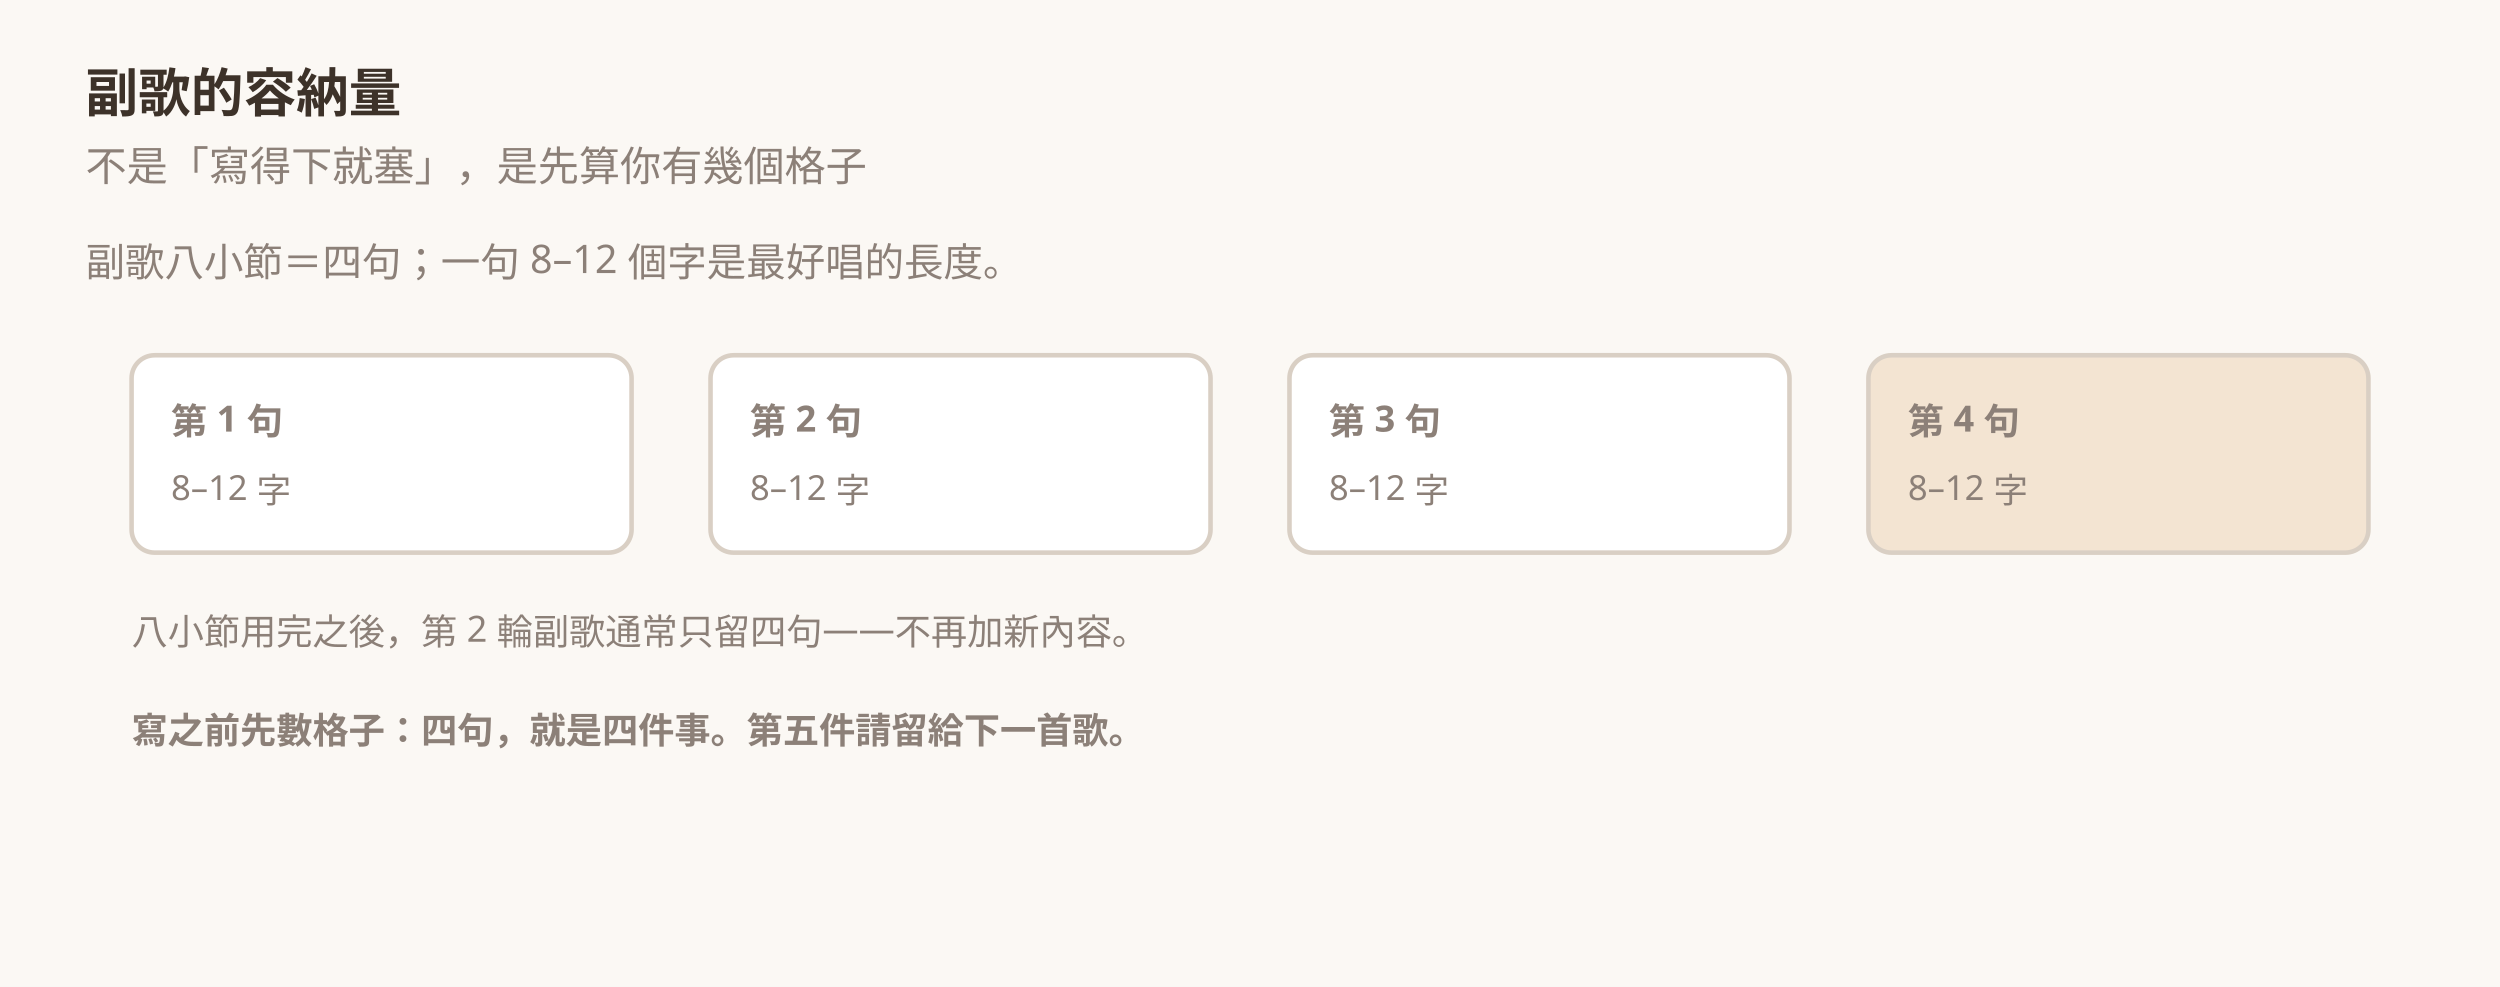
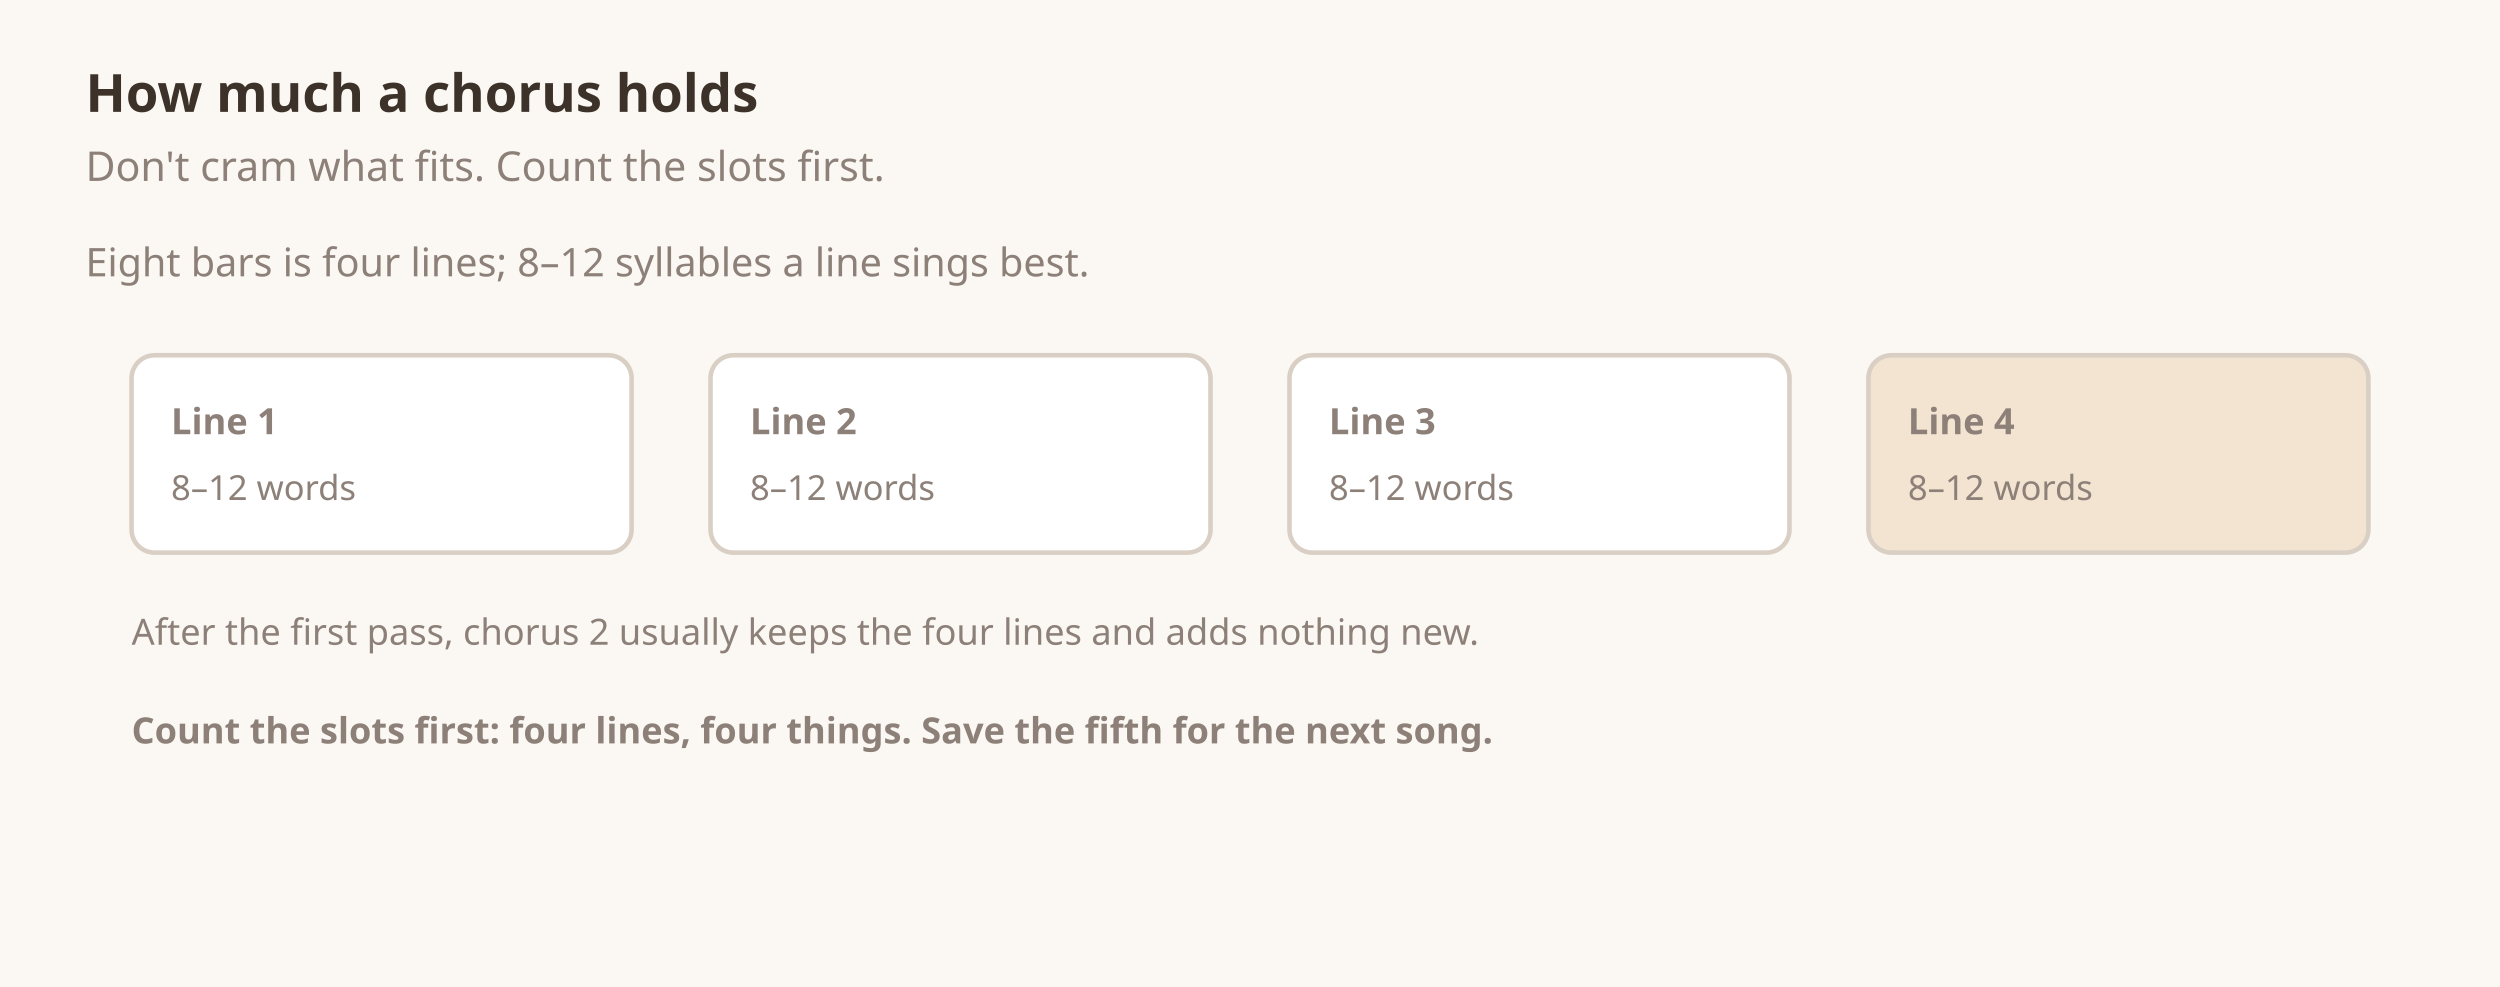
<svg xmlns="http://www.w3.org/2000/svg" viewBox="0 0 760 300" role="img" aria-label="副歌的容納量">
  <rect width="760" height="300" fill="#FBF8F4" />
  <style>
    .t   { font-family: 'Noto Sans TC','PingFang TC','Microsoft JhengHei',system-ui,sans-serif; fill: #3D3229; }
    .tb  { font-family: 'Noto Sans TC','PingFang TC','Microsoft JhengHei',system-ui,sans-serif; fill: #3D3229; font-weight: 700; }
    .ts  { font-family: 'Noto Sans TC','PingFang TC','Microsoft JhengHei',system-ui,sans-serif; fill: #8C8078; }
    .num { font-family: 'Noto Sans TC','PingFang TC','Microsoft JhengHei',system-ui,sans-serif; fill: #FFFFFF; font-weight: 700; font-size: 11px; }
    .ink { fill: none; stroke: #3D3229; stroke-width: 1.6; stroke-linejoin: round; stroke-linecap: round; }
    .thin{ fill: none; stroke: #D9CFC4; stroke-width: 1.1; }
    .dash{ fill: none; stroke: #D9CFC4; stroke-width: 1.1; stroke-dasharray: 4 5; }
    .lead{ fill: none; stroke: #8C8078; stroke-width: 1; }
    .acc { fill: none; stroke: #A67C52; stroke-width: 2; stroke-linejoin: round; stroke-linecap: round; }
    .blue{ fill: none; stroke: #6B8FBF; stroke-width: 2; stroke-linejoin: round; stroke-linecap: round; }
    .green{ fill: none; stroke: #6F8F6A; stroke-width: 2; stroke-linejoin: round; stroke-linecap: round; }
    .red { fill: none; stroke: #B0563F; stroke-width: 2; stroke-linejoin: round; stroke-linecap: round; }
    .dot { fill: #3D3229; }
  </style>
-   <text x="26" y="34" class="tb" font-size="16">副歌的容納量</text>
-   <text x="26" y="55" class="ts" font-size="12.5">不是「寫得下就塞」，是先算你有幾個格子</text>
-   <text x="26" y="84" class="ts" font-size="12">副歌八小節＝四句；一句 8–12 個字是最好唱的長度。</text>
+   <text x="26" y="34" class="tb" font-size="16">How much a chorus holds</text>
+   <text x="26" y="55" class="ts" font-size="12.5">Don't cram what fits. Count the slots first.</text>
+   <text x="26" y="84" class="ts" font-size="12">Eight bars is four lines; 8–12 syllables a line sings best.</text>
  <rect x="40" y="108" width="152" height="60" rx="7" fill="#FFFFFF" stroke="#D9CFC4" stroke-width="1.4" />
-   <text x="52" y="132" class="ts" font-size="11" font-weight="700">第 1 句</text>
-   <text x="52" y="152" class="ts" font-size="10.5" fill="#8C8078">8–12 字</text>
+   <text x="52" y="132" class="ts" font-size="11" font-weight="700">Line 1</text>
+   <text x="52" y="152" class="ts" font-size="10.5" fill="#8C8078">8–12 words</text>
  <rect x="216" y="108" width="152" height="60" rx="7" fill="#FFFFFF" stroke="#D9CFC4" stroke-width="1.4" />
-   <text x="228" y="132" class="ts" font-size="11" font-weight="700">第 2 句</text>
-   <text x="228" y="152" class="ts" font-size="10.5" fill="#8C8078">8–12 字</text>
+   <text x="228" y="132" class="ts" font-size="11" font-weight="700">Line 2</text>
+   <text x="228" y="152" class="ts" font-size="10.5" fill="#8C8078">8–12 words</text>
  <rect x="392" y="108" width="152" height="60" rx="7" fill="#FFFFFF" stroke="#D9CFC4" stroke-width="1.4" />
-   <text x="404" y="132" class="ts" font-size="11" font-weight="700">第 3 句</text>
-   <text x="404" y="152" class="ts" font-size="10.5" fill="#8C8078">8–12 字</text>
+   <text x="404" y="132" class="ts" font-size="11" font-weight="700">Line 3</text>
+   <text x="404" y="152" class="ts" font-size="10.5" fill="#8C8078">8–12 words</text>
  <rect x="568" y="108" width="152" height="60" rx="7" fill="#F3E4D2" stroke="#D9CFC4" stroke-width="1.4" />
-   <text x="580" y="132" class="ts" font-size="11" font-weight="700">第 4 句</text>
-   <text x="580" y="152" class="ts" font-size="10.5" fill="#8C8078">8–12 字</text>
-   <text x="40" y="196" class="ts" font-size="11" fill="#8C8078">八小節用完之後，第 2 輪副歌通常只留四句——不再加新內容。</text>
-   <text x="40" y="226" class="ts" font-size="11" font-weight="700" fill="#A67C52">寫之前先數格子：四句，就是四件事。第五件請留給下一首歌。</text>
+   <text x="580" y="132" class="ts" font-size="11" font-weight="700">Line 4</text>
+   <text x="580" y="152" class="ts" font-size="10.5" fill="#8C8078">8–12 words</text>
+   <text x="40" y="196" class="ts" font-size="11" fill="#8C8078">After the first pass, chorus 2 usually keeps the four lines and adds nothing new.</text>
+   <text x="40" y="226" class="ts" font-size="11" font-weight="700" fill="#A67C52">Count the slots first: four lines, four things. Save the fifth for the next song.</text>
</svg>
